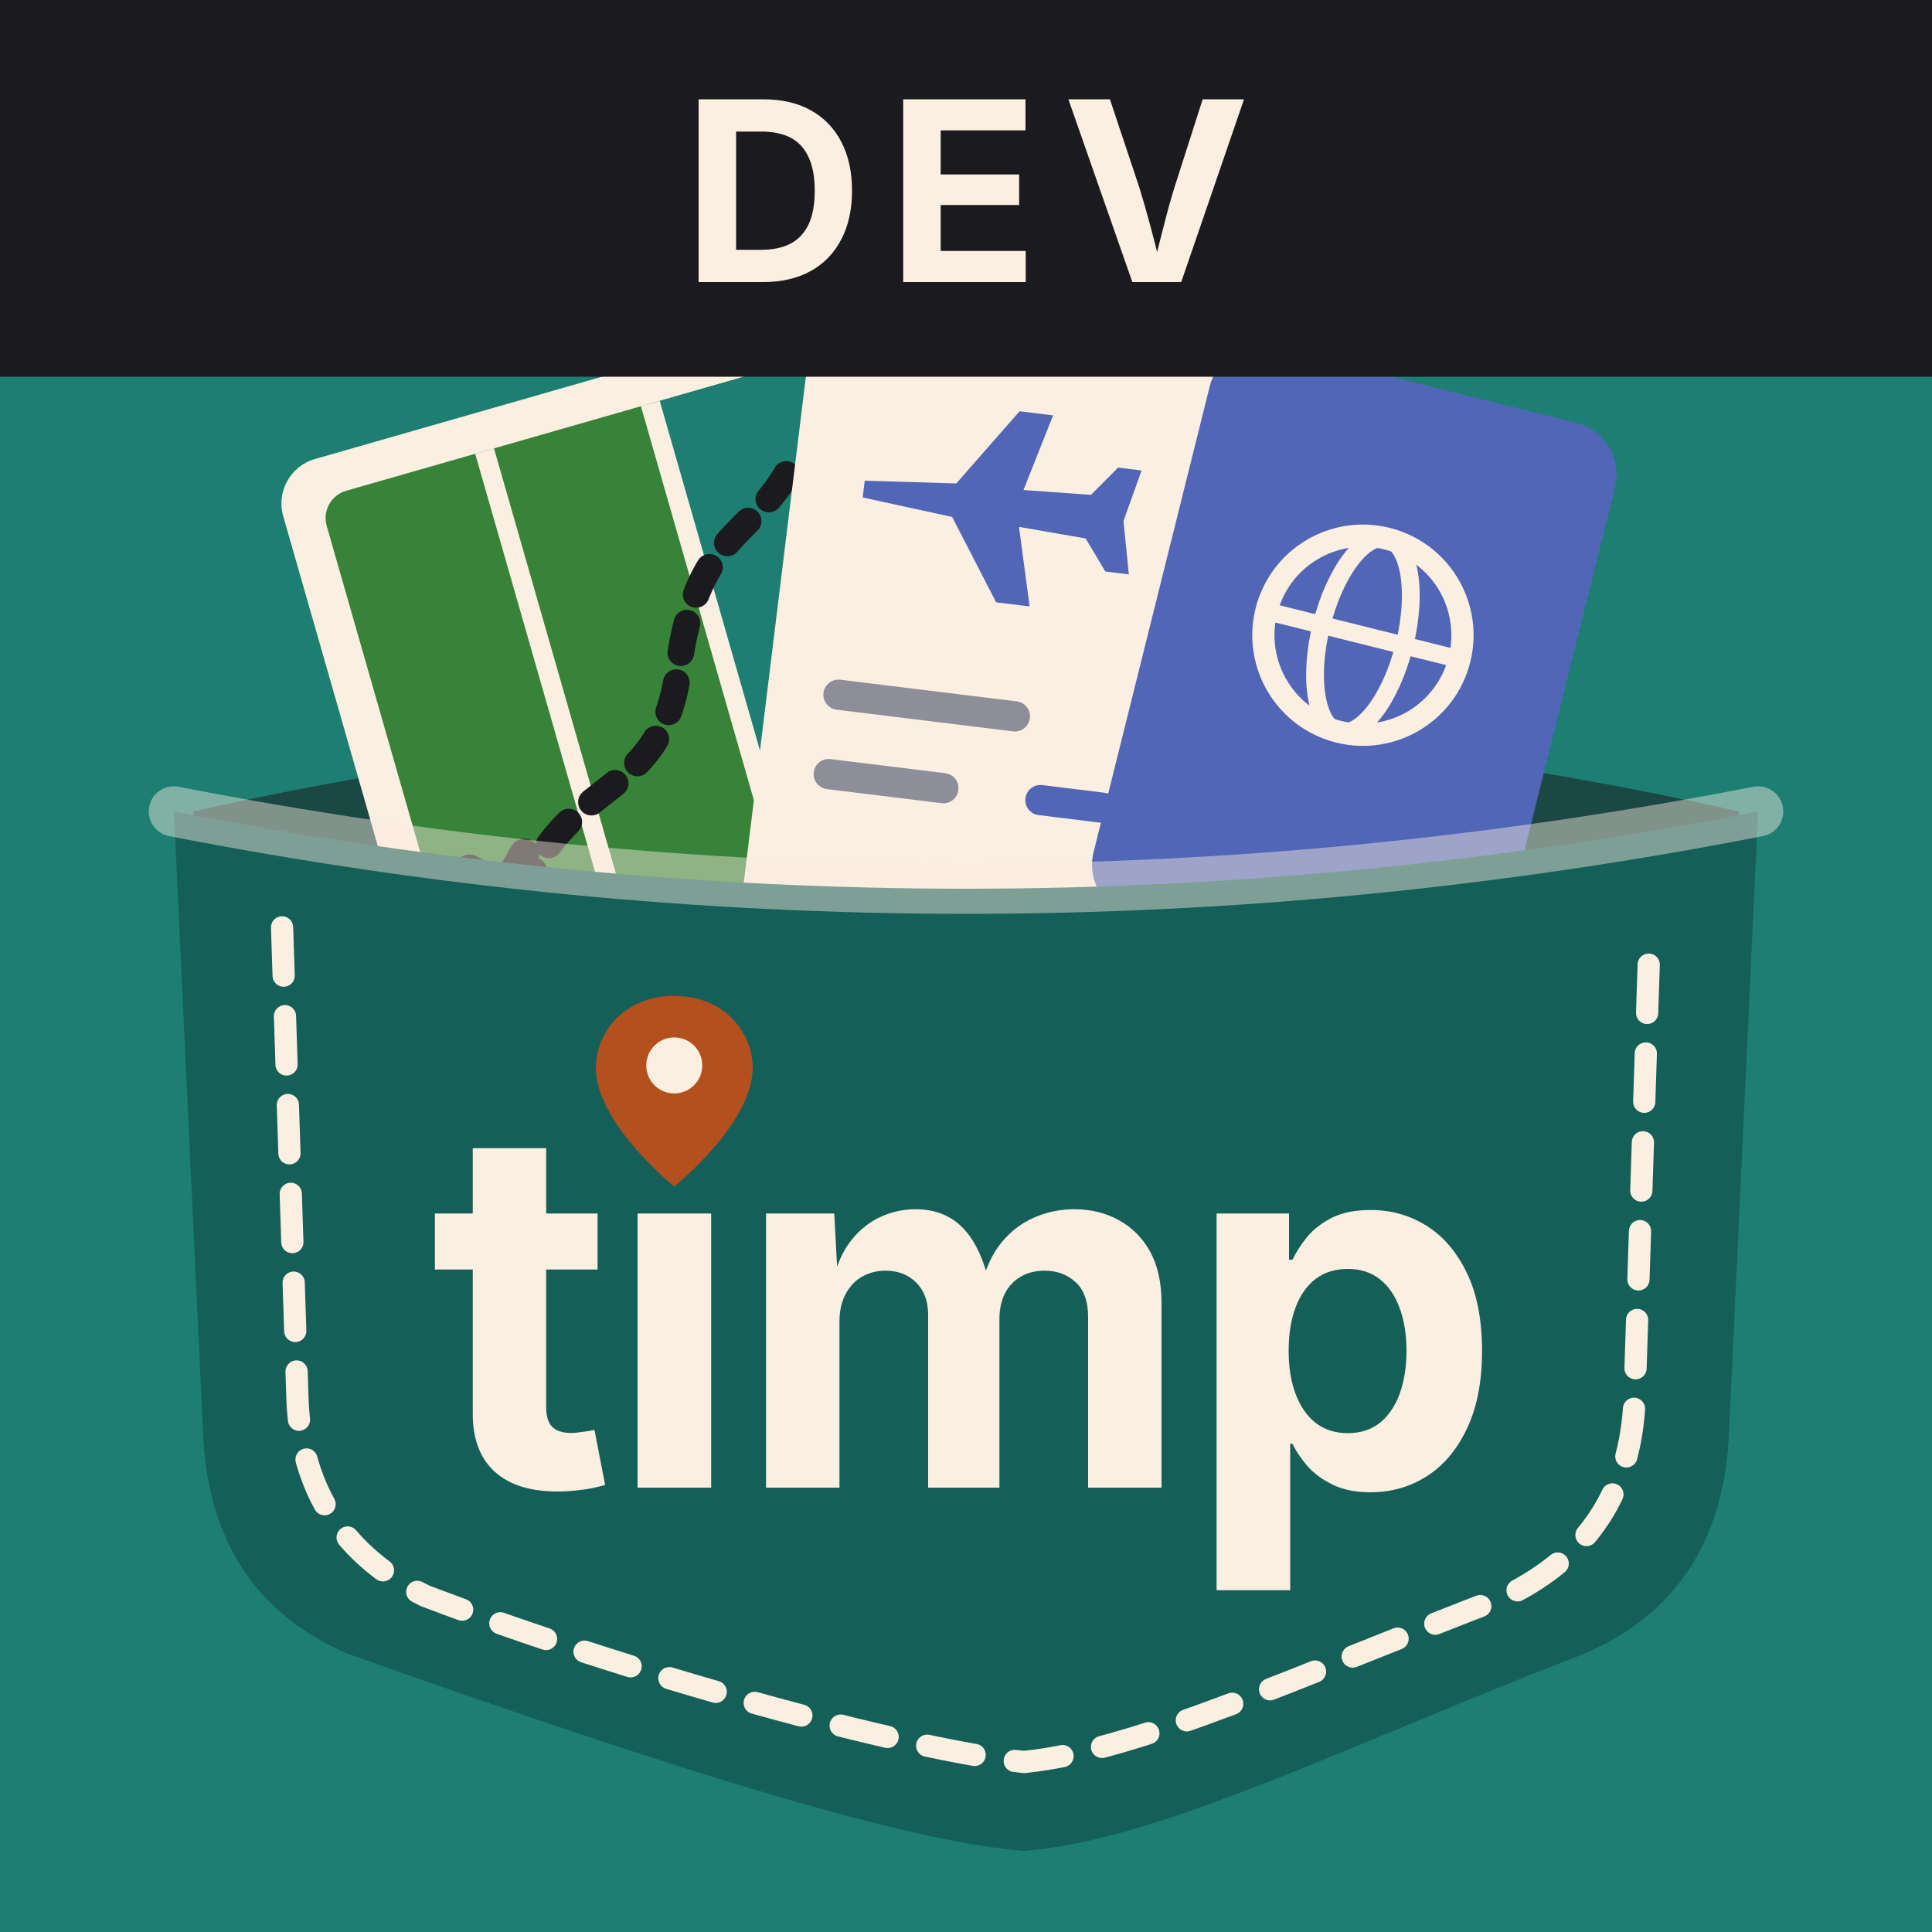
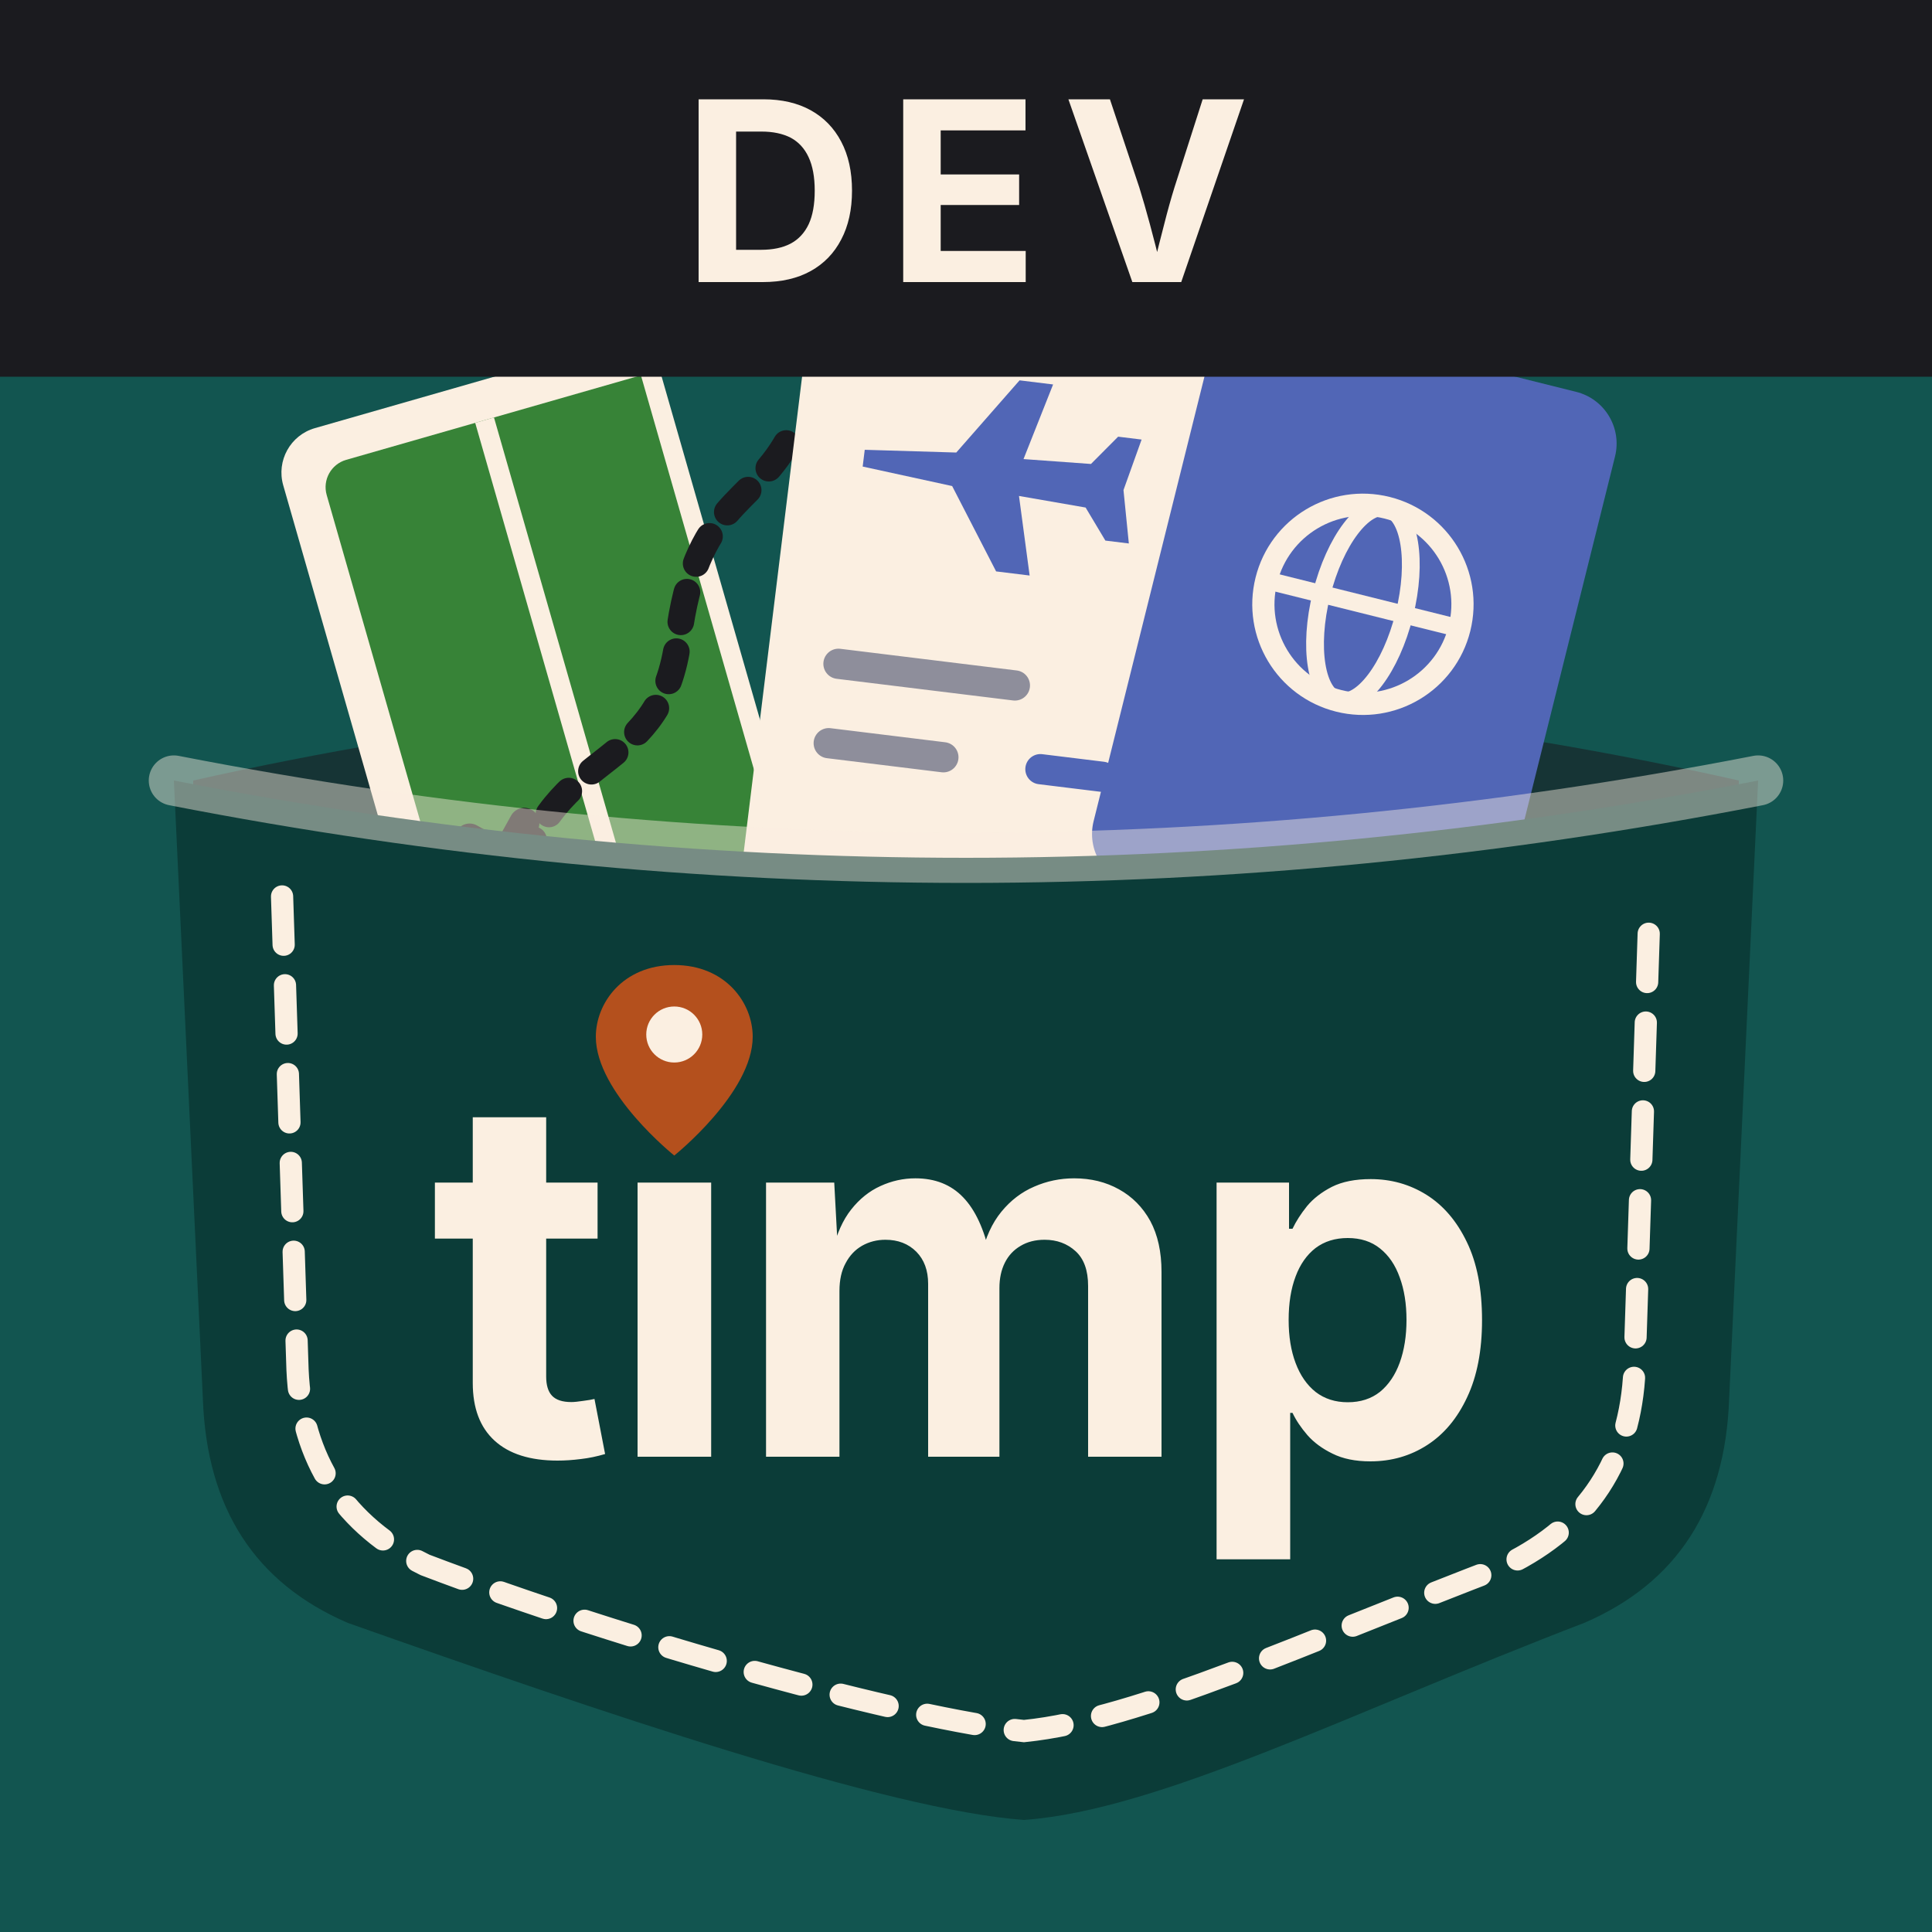
<svg xmlns="http://www.w3.org/2000/svg" viewBox="0 0 100 100">
-   <rect width="100" height="100" fill="#1d7f72" />
-   <path d="M10 42Q50 33 90 42L90 47Q50 51 10 47Z" fill="#1b1b1f" fill-opacity=".55" />
-   <g transform="translate(0 -5) translate(50 40) scale(.92) translate(-50 -40)">
-     <g transform="rotate(-16 33 44)">
-       <rect x="16" y="23" width="33" height="35" rx="2.6" fill="#fbefe1" />
-       <rect x="18.2" y="25.2" width="28.6" height="30.6" rx="1.6" fill="#378337" />
-       <rect x="37.6" y="25.2" width="9.2" height="30.6" fill="#1d7f72" />
-       <path d="M27.9 25.2V55.8M37.6 25.2V55.8" stroke="#fbefe1" stroke-width="1.1" />
-       <path d="M23 50C27 44 32 47 35 40S41 34 44 31" stroke="#1b1b1f" stroke-width="1.5" fill="none" stroke-dasharray="1.7 1.7" stroke-linecap="round" />
-       <path d="M20.6 47.6l3.2 3.2M23.8 47.6l-3.2 3.2" stroke="#1b1b1f" stroke-width="1.7" stroke-linecap="round" />
+   <rect width="100" height="100" fill="#125550" />
+   <g transform="translate(0 -1.6)">
+     <path d="M10 42Q50 33 90 42L90 47Q50 51 10 47Z" fill="#1b1b1f" fill-opacity=".55" />
+     <g transform="translate(0 -5) translate(50 40) scale(.92) translate(-50 -40)">
+       <g transform="rotate(-16 33 44)">
+         <rect x="16" y="23" width="33" height="35" rx="2.6" fill="#fbefe1" />
+         <rect x="18.2" y="25.2" width="28.6" height="30.6" rx="1.6" fill="#378337" />
+         <rect x="37.6" y="25.2" width="9.2" height="30.6" fill="#125550" />
+         <path d="M27.9 25.2V55.8M37.6 25.2V55.8" stroke="#fbefe1" stroke-width="1.1" />
+         <path d="M23 50C27 44 32 47 35 40S41 34 44 31" stroke="#1b1b1f" stroke-width="1.5" fill="none" stroke-dasharray="1.7 1.7" stroke-linecap="round" />
+         <path d="M20.6 47.6l3.2 3.2M23.8 47.6l-3.2 3.2" stroke="#1b1b1f" stroke-width="1.7" stroke-linecap="round" />
+       </g>
+       <g transform="rotate(7 51 36)">
+         <rect x="39.5" y="11" width="23" height="47" rx="2.6" fill="#fbefe1" />
+         <path d="M39.5 13.6a2.6 2.6 0 0 1 2.6-2.6h17.8a2.6 2.6 0 0 1 2.6 2.6v6.2h-23z" fill="#0b3c38" />
+         <path transform="translate(43.5 25.5) scale(.95)" d="M0 4.6 L5.4 4.1 L8.6 -0.6 H10.6 L9.4 4 L13.4 3.8 L14.8 2 H16.2 L15.5 5.1 L16.2 8.2 H14.8 L13.4 6.4 L9.4 6.2 L10.6 10.8 H8.6 L5.4 6.1 L0 5.6 Z" fill="#5166b6" />
+         <path d="M43.5 42h10M43.5 46.5h6.5" stroke="#8e8e9b" stroke-width="1.7" stroke-linecap="round" />
+         <path d="M55.5 46.5h3.5" stroke="#5166b6" stroke-width="1.7" stroke-linecap="round" />
+       </g>
+       <g transform="rotate(14 71 42)">
+         <rect x="59.5" y="23" width="23.5" height="33" rx="3" fill="#5166b6" />
+         <circle cx="71.25" cy="37.5" r="5.6" fill="none" stroke="#fbefe1" stroke-width="1.25" />
+         <ellipse cx="71.25" cy="37.5" rx="2.4" ry="5.6" fill="none" stroke="#fbefe1" stroke-width="1" />
+         <path d="M65.7 37.5h11.1" stroke="#fbefe1" stroke-width="1" />
+       </g>
    </g>
-     <g transform="rotate(7 51 36)">
-       <rect x="39.5" y="11" width="23" height="47" rx="2.6" fill="#fbefe1" />
-       <path d="M39.5 13.6a2.6 2.6 0 0 1 2.6-2.6h17.8a2.6 2.6 0 0 1 2.6 2.6v6.2h-23z" fill="#155f59" />
-       <path transform="translate(43.5 25.5) scale(.95)" d="M0 4.6 L5.4 4.1 L8.6 -0.6 H10.6 L9.4 4 L13.4 3.8 L14.8 2 H16.2 L15.5 5.1 L16.2 8.2 H14.8 L13.4 6.4 L9.4 6.2 L10.6 10.8 H8.6 L5.4 6.1 L0 5.6 Z" fill="#5166b6" />
-       <path d="M43.5 42h10M43.5 46.5h6.5" stroke="#8e8e9b" stroke-width="1.7" stroke-linecap="round" />
-       <path d="M55.5 46.5h3.5" stroke="#5166b6" stroke-width="1.7" stroke-linecap="round" />
+     <path d="M9 42Q50 50 91 42L89.5 74Q89.2 82.5 82 85.6C70 90.2 60 95.3 53 95.8C46 95.3 31 90.2 18 85.6Q10.8 82.5 10.5 74Z" fill="#0b3c38" />
+     <path d="M9 42Q50 50 91 42" stroke="#fbefe1" stroke-opacity=".45" stroke-width="2.6" fill="none" stroke-linecap="round" />
+     <path d="M14.6 48L15.4 72.5Q15.7 79.5 22 82.6C32.5 86.6 47 90.6 53 91.2C59 90.6 67.5 86.6 78 82.6Q84.3 79.5 84.6 72.5L85.4 48" fill="none" stroke="#fbefe1" stroke-width="1.15" stroke-dasharray="2.5 2.1" stroke-linecap="round" />
+     <path d="M30.93 62.81V65.71H22.51V62.81ZM24.47 59.43H28.27V72.85Q28.27 73.52 28.57 73.84Q28.88 74.17 29.57 74.17Q29.79 74.17 30.18 74.11Q30.57 74.06 30.77 74.01L31.32 76.86Q30.68 77.05 30.06 77.12Q29.43 77.2 28.86 77.2Q26.72 77.2 25.59 76.16Q24.47 75.13 24.47 73.18ZM33 77V62.81H36.81V77ZM39.65 77V62.81H43.18L43.37 66.34H43.1Q43.41 65.02 44.06 64.2Q44.71 63.38 45.57 62.99Q46.44 62.59 47.38 62.59Q48.91 62.59 49.85 63.57Q50.79 64.54 51.24 66.57H50.8Q51.11 65.2 51.83 64.32Q52.55 63.44 53.53 63.02Q54.51 62.59 55.6 62.59Q56.9 62.59 57.92 63.16Q58.95 63.73 59.54 64.8Q60.12 65.88 60.12 67.43V77H56.32V68.16Q56.32 66.95 55.67 66.36Q55.02 65.77 54.07 65.77Q53.35 65.77 52.82 66.09Q52.29 66.4 52.01 66.96Q51.73 67.52 51.73 68.27V77H48.04V68.05Q48.04 67.01 47.43 66.39Q46.81 65.77 45.83 65.77Q45.17 65.77 44.62 66.08Q44.08 66.39 43.77 66.98Q43.45 67.56 43.45 68.42V77ZM62.97 82.31V62.81H66.72V65.2H66.9Q67.17 64.63 67.65 64.03Q68.14 63.44 68.94 63.03Q69.74 62.63 70.95 62.63Q72.53 62.63 73.83 63.44Q75.14 64.26 75.92 65.88Q76.71 67.5 76.71 69.93Q76.71 72.29 75.94 73.92Q75.18 75.55 73.88 76.39Q72.57 77.24 70.93 77.24Q69.77 77.24 68.97 76.84Q68.17 76.45 67.67 75.88Q67.17 75.3 66.9 74.73H66.78V82.31ZM69.76 74.18Q70.75 74.18 71.43 73.64Q72.1 73.09 72.45 72.13Q72.8 71.16 72.8 69.92Q72.8 68.67 72.45 67.72Q72.11 66.76 71.43 66.22Q70.76 65.68 69.76 65.68Q68.78 65.68 68.09 66.2Q67.41 66.73 67.06 67.67Q66.7 68.62 66.7 69.92Q66.7 71.2 67.06 72.15Q67.42 73.11 68.1 73.65Q68.79 74.18 69.76 74.18Z" fill="#fbefe1" />
+     <g transform="translate(34.9 56.19) scale(.58)">
+       <path d="M0-8C-4.6-8-7-4.6-7-1.6C-7 3.4 0 9 0 9S7 3.4 7-1.6C7-4.6 4.6-8 0-8Z" fill="#b4501d" />
+       <circle cy="-1.8" r="2.5" fill="#fbefe1" />
    </g>
-     <g transform="rotate(14 71 42)">
-       <rect x="59.5" y="23" width="23.5" height="33" rx="3" fill="#5166b6" />
-       <circle cx="71.25" cy="37.5" r="5.6" fill="none" stroke="#fbefe1" stroke-width="1.25" />
-       <ellipse cx="71.25" cy="37.5" rx="2.4" ry="5.6" fill="none" stroke="#fbefe1" stroke-width="1" />
-       <path d="M65.7 37.5h11.1" stroke="#fbefe1" stroke-width="1" />
-     </g>
-   </g>
-   <path d="M9 42Q50 50 91 42L89.5 74Q89.2 82.5 82 85.6C70 90.2 60 95.3 53 95.8C46 95.3 31 90.2 18 85.6Q10.8 82.5 10.5 74Z" fill="#155f59" />
-   <path d="M9 42Q50 50 91 42" stroke="#fbefe1" stroke-opacity=".45" stroke-width="2.6" fill="none" stroke-linecap="round" />
-   <path d="M14.6 48L15.4 72.5Q15.7 79.5 22 82.6C32.5 86.6 47 90.6 53 91.2C59 90.6 67.5 86.6 78 82.6Q84.3 79.5 84.6 72.5L85.4 48" fill="none" stroke="#fbefe1" stroke-width="1.15" stroke-dasharray="2.5 2.1" stroke-linecap="round" />
-   <path d="M30.93 62.81V65.71H22.51V62.81ZM24.47 59.43H28.27V72.85Q28.27 73.52 28.57 73.84Q28.88 74.17 29.57 74.17Q29.79 74.17 30.18 74.11Q30.57 74.06 30.77 74.01L31.32 76.86Q30.68 77.05 30.06 77.12Q29.43 77.2 28.86 77.2Q26.72 77.2 25.59 76.16Q24.47 75.13 24.47 73.18ZM33 77V62.81H36.81V77ZM39.65 77V62.81H43.18L43.37 66.34H43.1Q43.41 65.02 44.06 64.2Q44.71 63.38 45.57 62.99Q46.44 62.59 47.38 62.59Q48.91 62.59 49.85 63.57Q50.79 64.54 51.24 66.57H50.8Q51.11 65.2 51.83 64.32Q52.55 63.44 53.53 63.02Q54.51 62.59 55.6 62.59Q56.9 62.59 57.92 63.16Q58.95 63.73 59.54 64.8Q60.12 65.88 60.12 67.43V77H56.32V68.16Q56.32 66.95 55.67 66.36Q55.02 65.77 54.07 65.77Q53.35 65.77 52.82 66.09Q52.29 66.4 52.01 66.96Q51.73 67.52 51.73 68.27V77H48.04V68.05Q48.04 67.01 47.43 66.39Q46.81 65.77 45.83 65.77Q45.17 65.77 44.62 66.08Q44.08 66.39 43.77 66.98Q43.45 67.56 43.45 68.42V77ZM62.97 82.31V62.81H66.72V65.2H66.9Q67.17 64.63 67.65 64.03Q68.14 63.44 68.94 63.03Q69.74 62.63 70.95 62.63Q72.53 62.63 73.83 63.44Q75.14 64.26 75.92 65.88Q76.71 67.5 76.71 69.93Q76.71 72.29 75.94 73.92Q75.18 75.55 73.88 76.39Q72.57 77.24 70.93 77.24Q69.77 77.24 68.97 76.84Q68.17 76.45 67.67 75.88Q67.17 75.3 66.9 74.73H66.78V82.31ZM69.76 74.18Q70.75 74.18 71.43 73.64Q72.1 73.09 72.45 72.13Q72.8 71.16 72.8 69.92Q72.8 68.67 72.45 67.72Q72.11 66.76 71.43 66.22Q70.76 65.68 69.76 65.68Q68.78 65.68 68.09 66.2Q67.41 66.73 67.06 67.67Q66.7 68.62 66.7 69.92Q66.7 71.2 67.06 72.15Q67.42 73.11 68.1 73.65Q68.79 74.18 69.76 74.18Z" fill="#fbefe1" />
-   <g transform="translate(34.9 56.19) scale(.58)">
-     <path d="M0-8C-4.6-8-7-4.6-7-1.6C-7 3.4 0 9 0 9S7 3.4 7-1.6C7-4.6 4.6-8 0-8Z" fill="#b4501d" />
-     <circle cy="-1.8" r="2.5" fill="#fbefe1" />
  </g>
  <rect width="100" height="19.5" fill="#1b1b1f" />
  <path d="M39.48 14.6H37.04V12.93H39.39Q40.31 12.93 40.92 12.61Q41.54 12.28 41.86 11.6Q42.17 10.93 42.17 9.87Q42.17 8.81 41.85 8.13Q41.54 7.46 40.93 7.13Q40.31 6.81 39.41 6.81H36.99V5.14H39.52Q40.94 5.14 41.97 5.71Q42.99 6.28 43.54 7.33Q44.1 8.39 44.1 9.87Q44.1 11.34 43.54 12.4Q42.99 13.46 41.96 14.03Q40.93 14.6 39.48 14.6ZM38.1 5.14V14.6H36.16V5.14ZM46.75 14.6V5.14H53.08V6.75H48.69V9.03H52.75V10.61H48.69V12.99H53.09V14.6ZM58.61 14.6 55.3 5.14H57.45L58.97 9.7Q59.24 10.57 59.52 11.61Q59.8 12.65 60.1 13.87H59.69Q59.99 12.63 60.26 11.6Q60.52 10.57 60.79 9.7L62.25 5.14H64.39L61.14 14.6Z" fill="#fbefe1" />
</svg>
